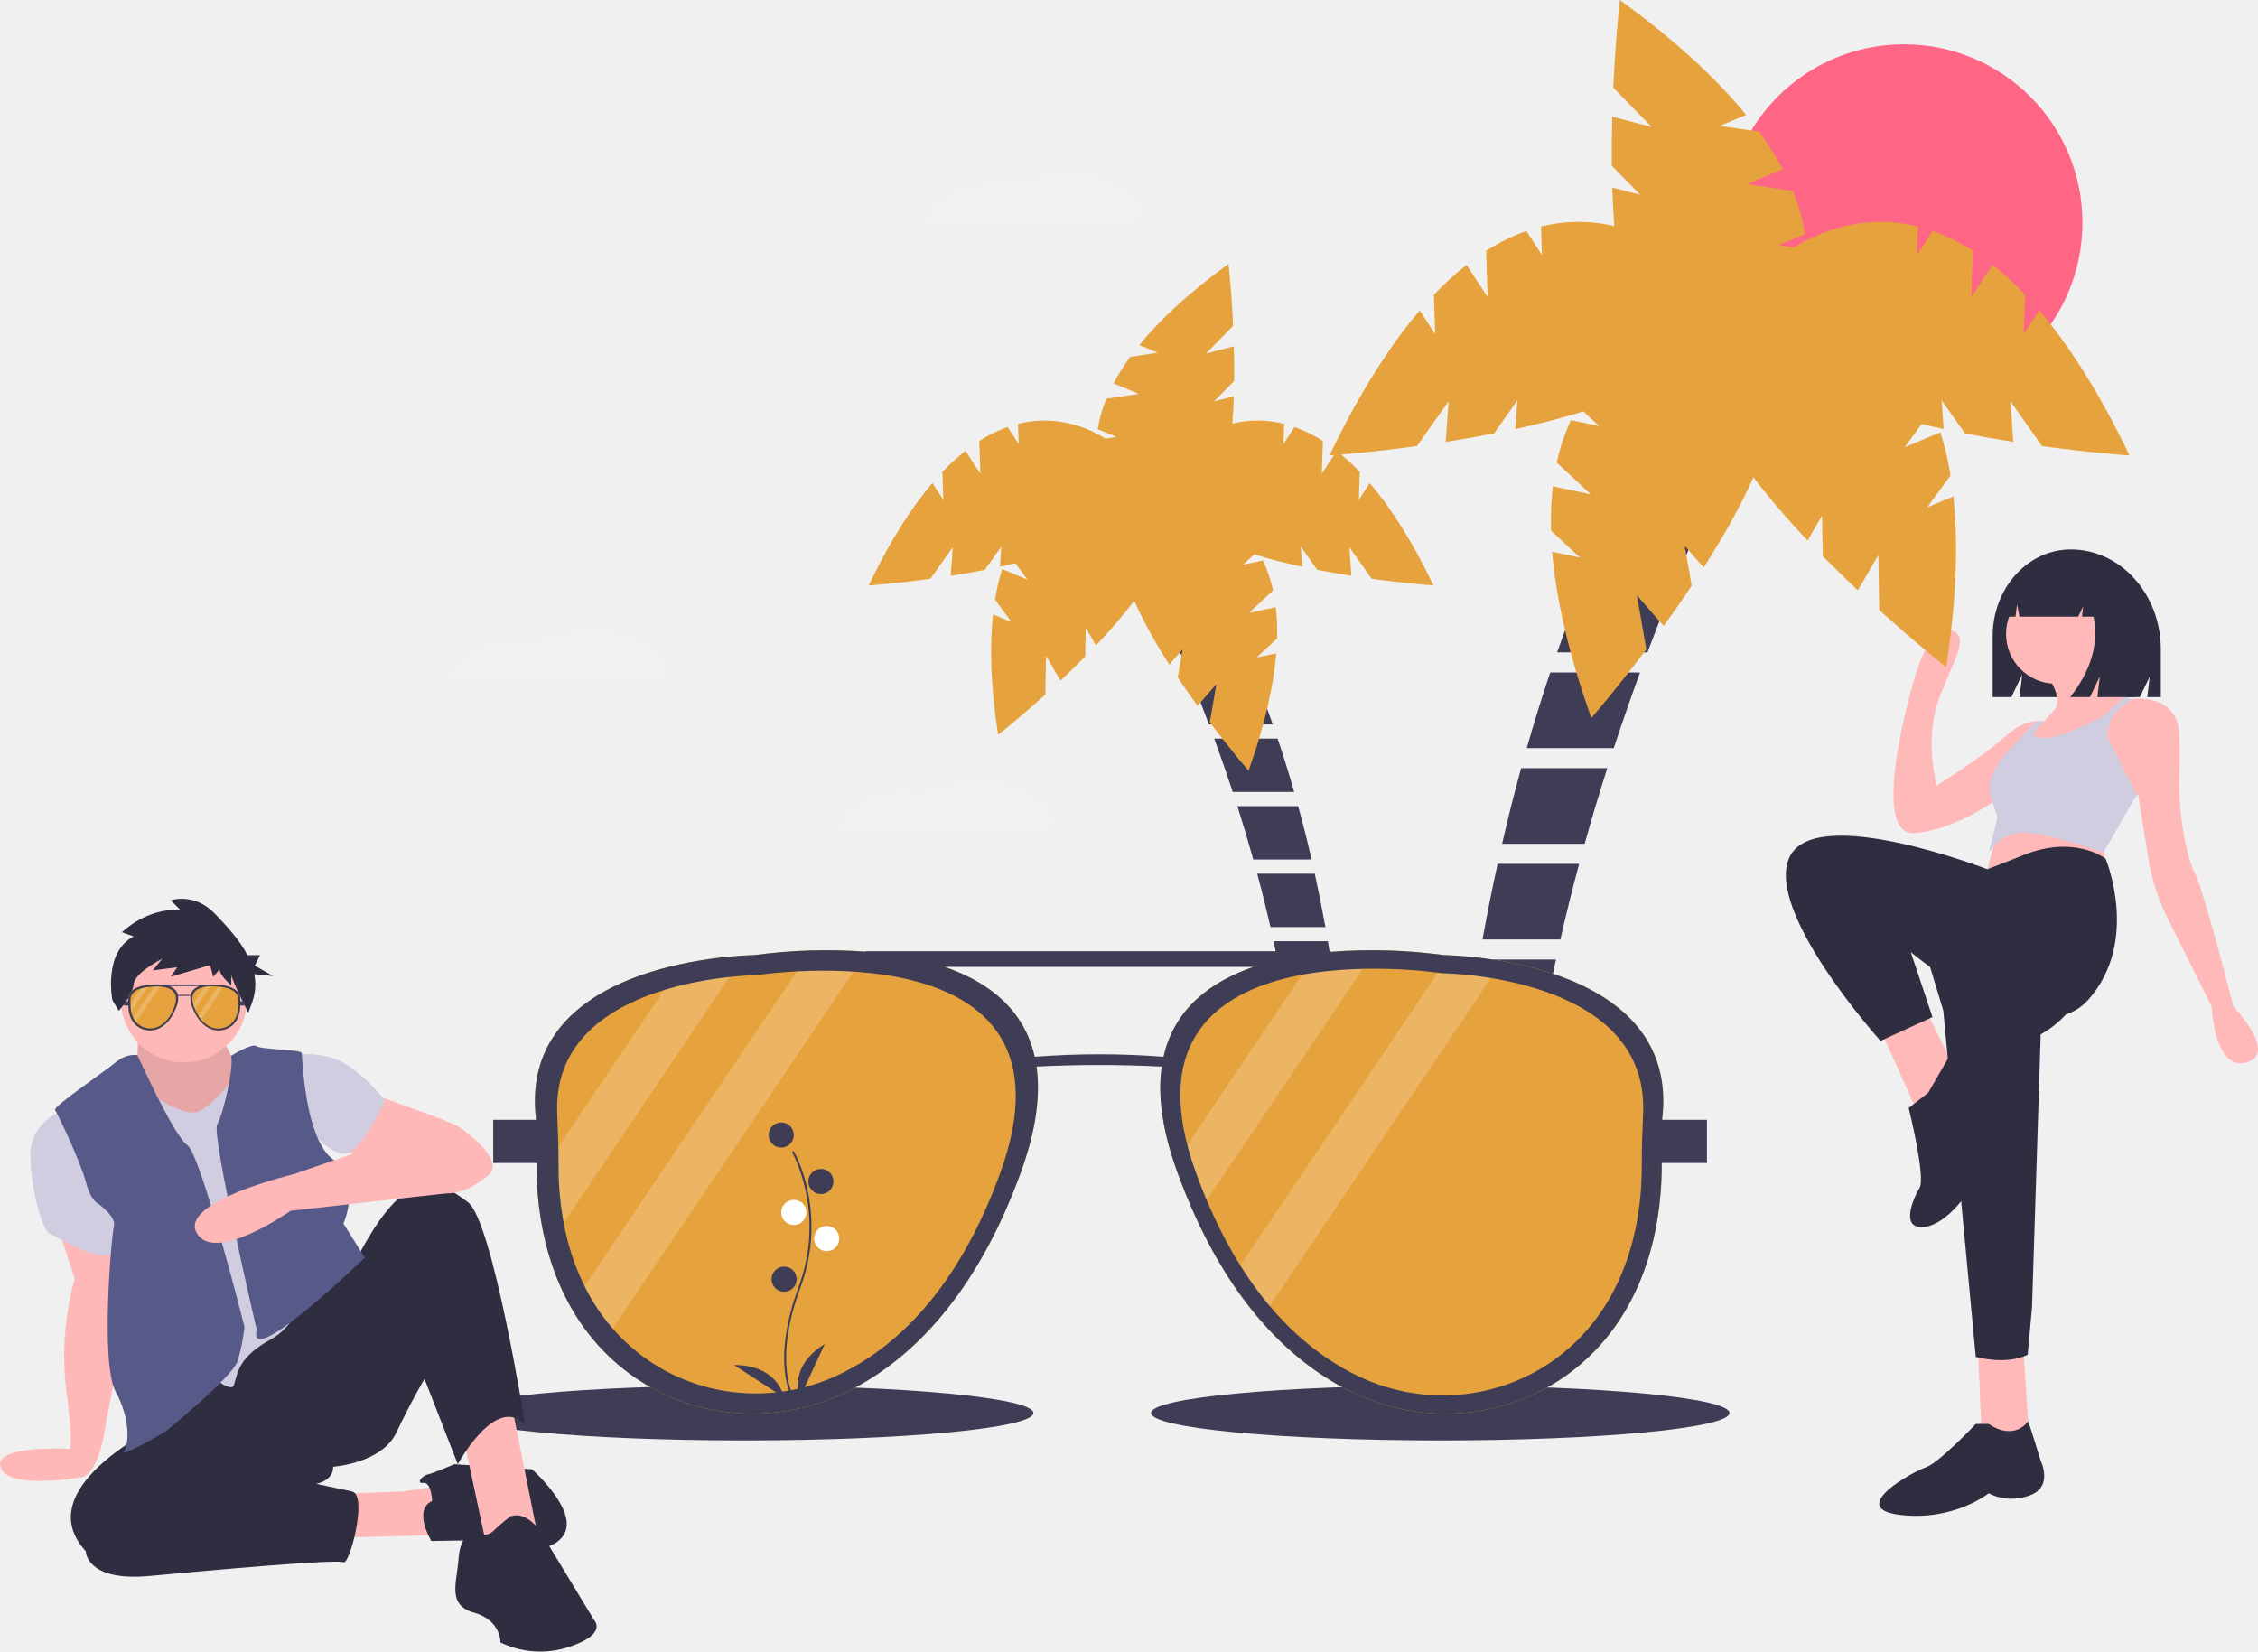
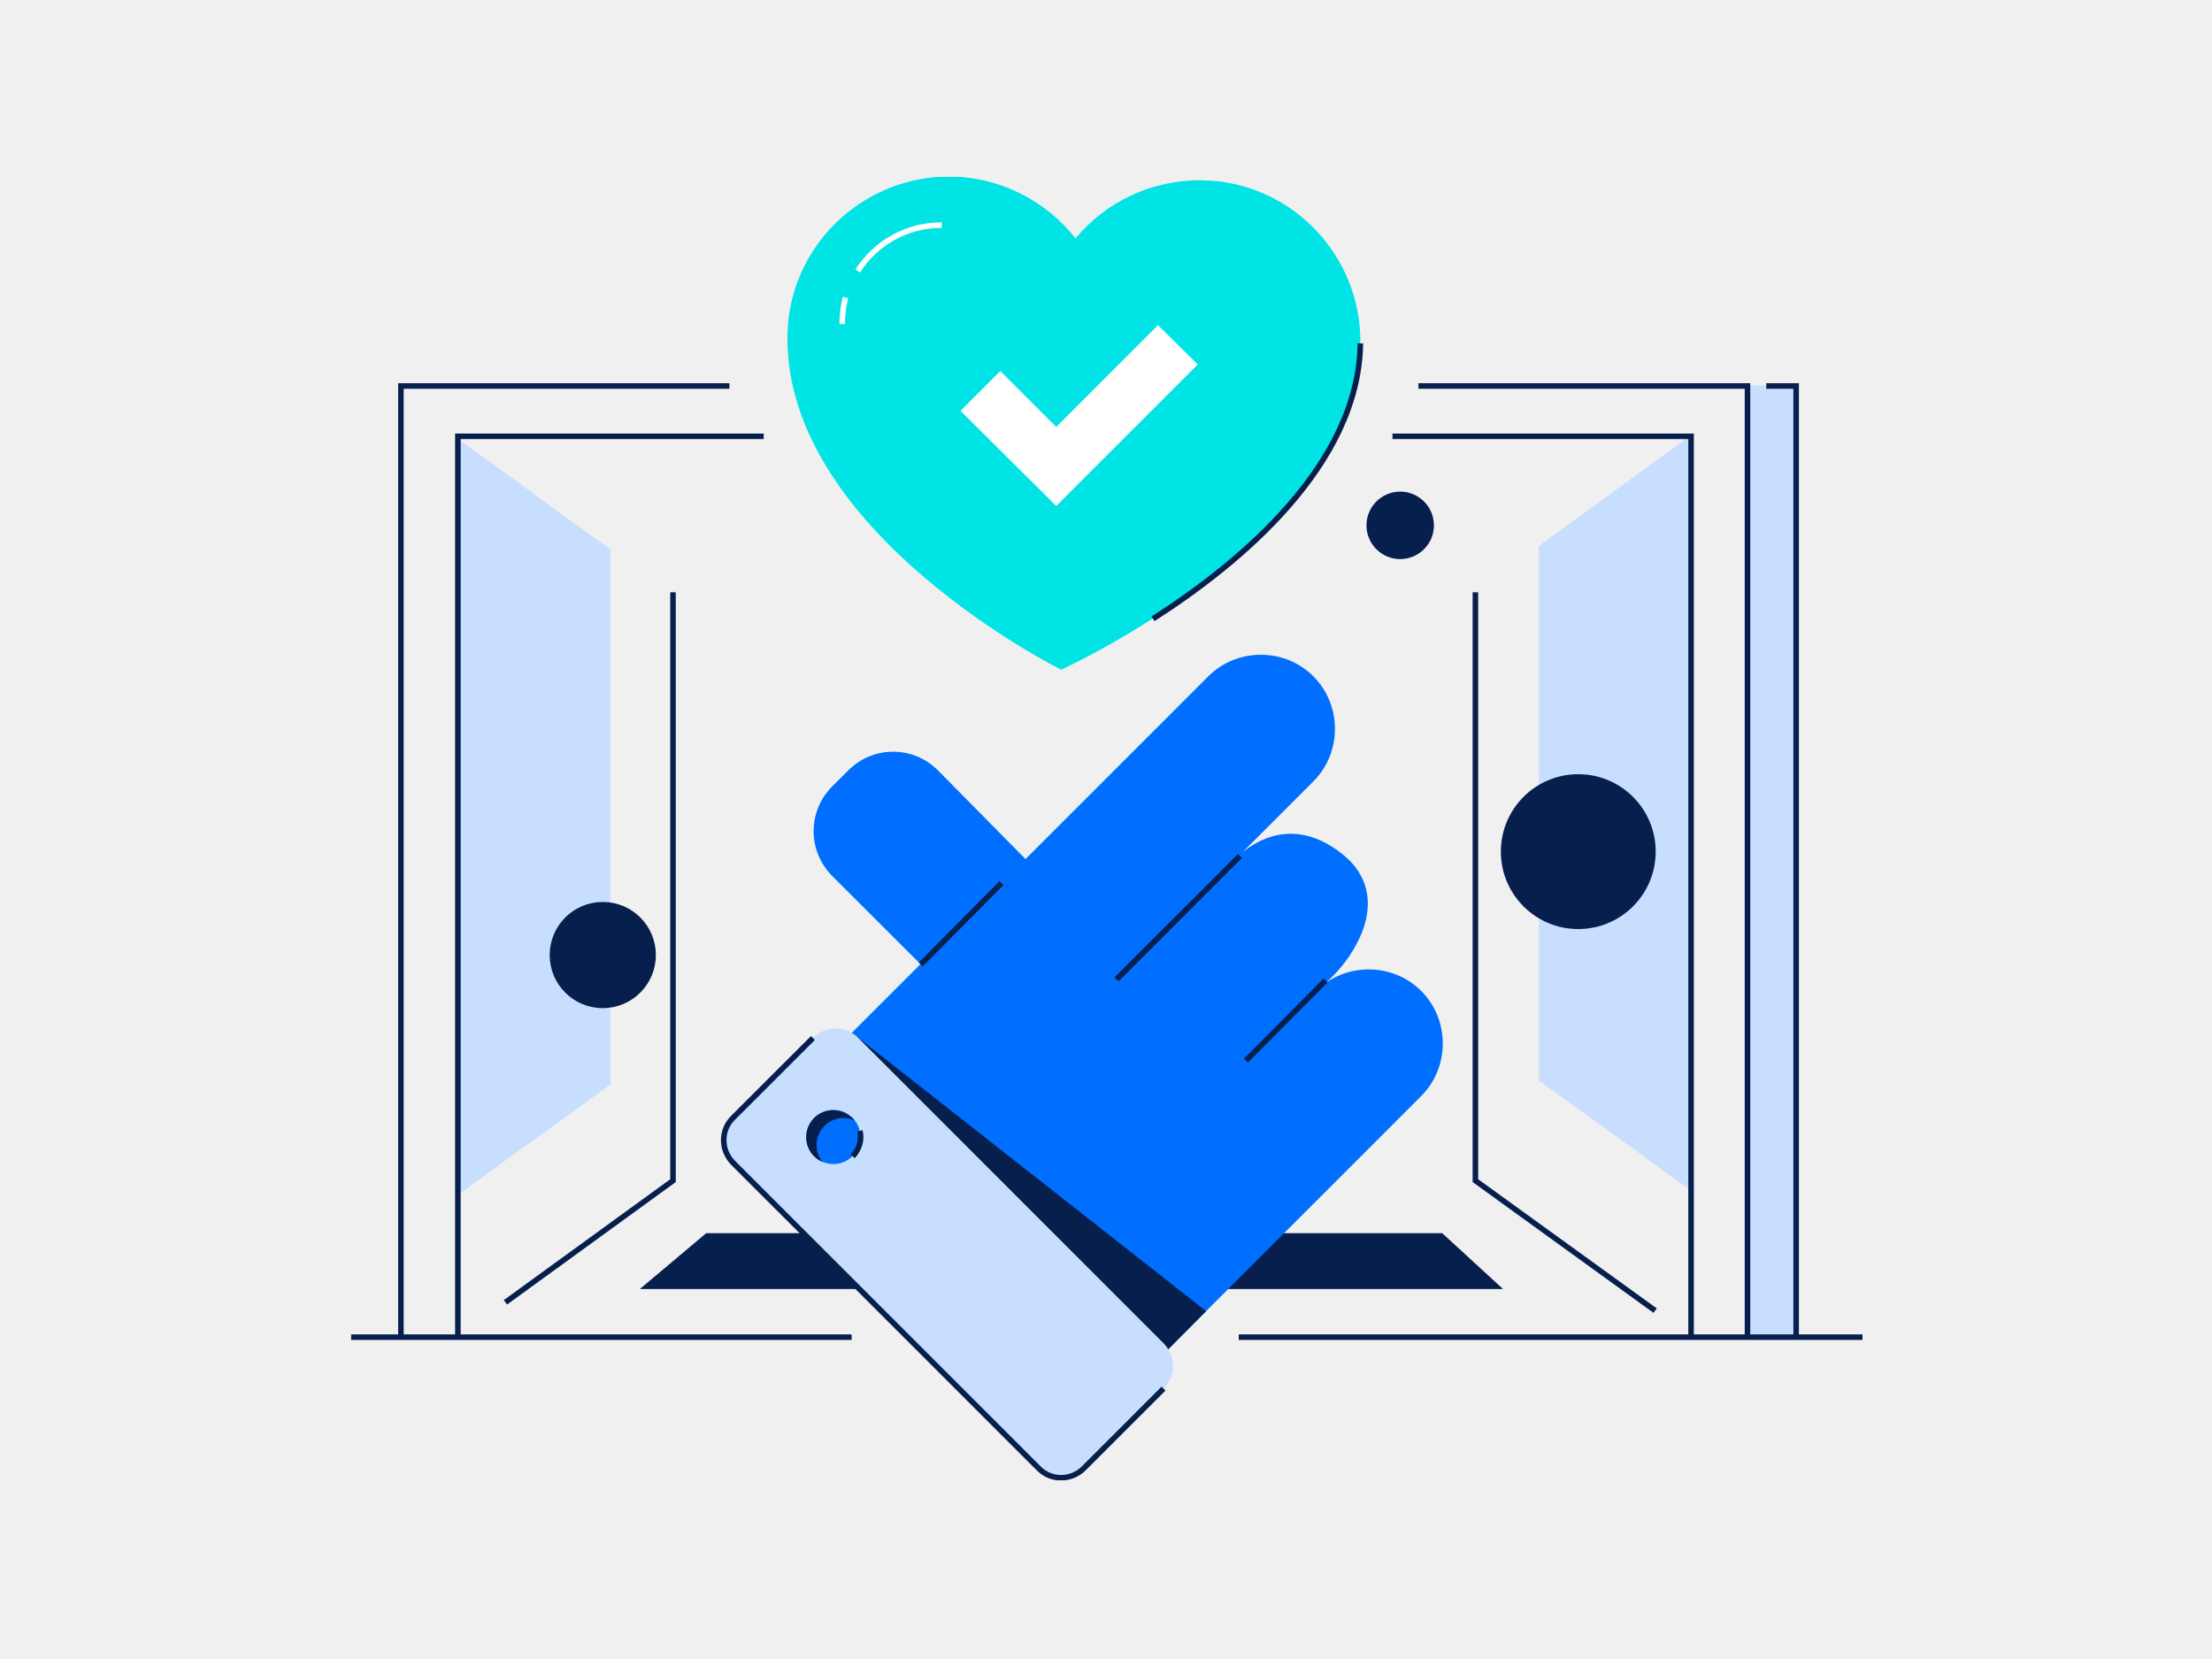
- <svg xmlns="http://www.w3.org/2000/svg" data-name="Layer 1" width="1151.563" height="842.242" viewBox="0 0 1151.563 842.242">
-   <path d="M1080.335,309.078h-0c-22.022,0-39.874,19.812-39.874,44.251v31.05h9.55l5.529-11.504-1.382,11.504h61.381l5.026-10.459-1.257,10.459h6.911v-24.38C1126.22,331.876,1105.677,309.078,1080.335,309.078Z" transform="translate(-24.21825 -28.87901)" fill="#2f2e41" />
-   <path d="M1042.883,452.635l-6.623,25.387,61.812-2.208-1.104-20.972S1050.61,442.701,1042.883,452.635Z" transform="translate(-24.21825 -28.87901)" fill="#ffb9b9" />
-   <polygon points="959.06 525.305 978.928 569.456 997.693 546.277 982.24 515.371 959.06 525.305" fill="#ffb9b9" />
-   <polygon points="1008.731 687.562 1010.938 738.337 1035.222 738.337 1031.91 687.562 1008.731 687.562" fill="#ffb9b9" />
-   <path d="M1004.25,507.824l11.038,36.425,16.557,176.607s15.453,4.415,26.491-1.104l2.208-24.283,4.415-139.078s20.972-11.038,18.764-26.491-7.727-36.425-7.727-36.425Z" transform="translate(-24.21825 -28.87901)" fill="#2f2e41" />
-   <path d="M1038.468,755.074h-6.623s-18.764,19.868-25.387,22.076-40.84,20.972-13.246,24.283,45.256-11.038,45.256-11.038,8.83,5.519,20.972,1.104,5.519-17.661,5.519-17.661-6.164-20.187-6.393-20.028S1051.714,763.904,1038.468,755.074Z" transform="translate(-24.21825 -28.87901)" fill="#2f2e41" />
-   <circle cx="1048.467" cy="323.311" r="25.387" fill="#ffb9b9" />
-   <path d="M1110.215,385.303l-11.678,9.735-1.567,1.302-1.104,13.246h-43.048s5.872-5.088,11.325-10.354c.11-.121.232-.254.364-.375.74-.717,1.402-1.38,1.998-1.976.32-.331.629-.64.905-.927.453-.475.894-.927,1.336-1.38a.038.038,0,0,0,.011-.022,43.08,43.08,0,0,0,3.179-3.731l.011-.011a12.818,12.818,0,0,0,.74-1.093c3.311-5.519-4.415-16.557-4.415-16.557l24.283-12.142c.85,11.965,10.972,19.957,15.497,22.959C1109.376,384.851,1110.215,385.303,1110.215,385.303Z" transform="translate(-24.21825 -28.87901)" fill="#ffb9b9" />
-   <path d="M1169.819,570.741c-16.557,4.415-17.661-28.699-17.661-28.699l-22.598-45.195a104.515,104.515,0,0,1-9.736-30.32l-5.195-32.657-1.578,1.887v.011l-2.837,1.413-17.241-27.595-4.835-7.727v-8.83l16.557-7.727h6.623s.143-.022.397-.044c3.046-.32,22.871-1.645,23.886,17.705.4,7.594.365,13.886.159,18.822a145.762,145.762,0,0,0,3.85,40.632c1.169,4.794,2.443,8.958,3.718,11.189,4.415,7.727,19.868,68.435,19.868,68.435S1186.376,566.325,1169.819,570.741Z" transform="translate(-24.21825 -28.87901)" fill="#ffb9b9" />
-   <path d="M1068.27,397.445l-4.183,7.627-2.473,4.515L1049.506,431.663s-3.433,2.804-8.996,6.424c-9.25,6.016-24.416,14.272-39.571,15.652-24.283,2.208-1.104-76.162-1.104-76.162s7.727-30.906,18.764-27.595,2.208,14.349-5.519,35.321S1011.977,429.455,1011.977,429.455s23.18-14.349,35.321-25.387c6.325-5.751,11.755-7.307,15.497-7.473h.011a14.055,14.055,0,0,1,3.698.287A8.351,8.351,0,0,1,1068.27,397.445Z" transform="translate(-24.21825 -28.87901)" fill="#ffb9b9" />
-   <path d="M1071.935,390.822c-.044.121-.563,1.104-4.526,5.133A53.271,53.271,0,0,0,1071.935,390.822Z" transform="translate(-24.21825 -28.87901)" fill="#d0cde1" />
-   <path d="M1114.078,434.422l-1.027,1.347-16.082,27.904s-20.972-7.727-36.425-9.934a21.647,21.647,0,0,0-22.065,9.901l4.404-17.628-2.373-7.925c-.276-.927-.596-1.954-.938-3.113-3.311-11.038,8.83-23.18,8.83-23.18l14.393-15.199h.011a14.055,14.055,0,0,1,3.698.287c-.596.596-1.258,1.258-1.998,1.976-.133.121-.254.254-.364.375-4.228,4.316-2.031,5.519-.055,5.839a9.72,9.72,0,0,0,1.976.099c4.603.662,14.68-3.378,22.076-6.755,5.033-2.296,8.83-4.283,8.83-4.283l9.636-8.83,1.446-1.325c1.325.872,2.163,1.325,2.163,1.325h1.104s.143-.022.397-.044l-5.026,3.729a18.685,18.685,0,0,0-7.513,16.183h0Z" transform="translate(-24.21825 -28.87901)" fill="#d0cde1" />
-   <path d="M1053.921,465.88l-16.137,6.302s-87.619-33.896-100.865-6.302,46.359,93.822,46.359,93.822l26.491-12.142-11.038-33.114s64.02,54.086,90.511,24.283,8.83-71.942,8.83-71.942S1081.516,453.738,1053.921,465.88Z" transform="translate(-24.21825 -28.87901)" fill="#2f2e41" />
-   <path d="M1007.562,586.194l-9.934,7.727s8.83,35.321,5.519,40.84-9.934,20.972,2.208,19.868,25.387-19.868,26.491-26.491,8.83-26.491,8.83-26.491,13.246-30.906,3.311-32.01-25.757-1.843-25.757-1.843Z" transform="translate(-24.21825 -28.87901)" fill="#2f2e41" />
-   <path d="M1091.671,321.268a20.912,20.912,0,0,0-16.5-8.42h-.783c-15.094,0-27.329,13.658-27.329,30.506v0h5.057l.817-6.217,1.198,6.217H1084.126l2.513-5.26-.628,5.26h5.901q4.13,20.513-11.869,41.025h10.052l5.026-10.519-1.256,10.519h19.162l3.77-24.195C1116.796,342.065,1106.268,326.7,1091.671,321.268Z" transform="translate(-24.21825 -28.87901)" fill="#2f2e41" />
-   <circle cx="971.034" cy="113.591" r="91" fill="#ff6584" />
-   <path d="M771.295,567.032c-1.681,13.391-3.059,26.281-4.188,38.571h36.559q1.996-19.381,5.005-38.571Z" transform="translate(-24.21825 -28.87901)" fill="#3f3d56" />
-   <path d="M801.197,703.211q-1.176-19.19-.951-38.571H763.184c-.602,14.779-.837,27.751-.881,38.571Z" transform="translate(-24.21825 -28.87901)" fill="#3f3d56" />
-   <path d="M864.414,361.583C894.892,280.388,924.75,225.797,924.75,225.797L893.657,207.299c-32.376,48.82-56.846,101.592-75.322,154.284Z" transform="translate(-24.21825 -28.87901)" fill="#3f3d56" />
-   <path d="M766.212,615.836c-1.142,13.751-1.972,26.664-2.565,38.571h36.792q.532-19.285,2.251-38.571Z" transform="translate(-24.21825 -28.87901)" fill="#3f3d56" />
-   <path d="M778.501,518.228c-2.247,13.197-4.193,26.081-5.875,38.571h37.705q3.285-19.485,7.411-38.571Z" transform="translate(-24.21825 -28.87901)" fill="#3f3d56" />
-   <path d="M814.824,371.816q-6.505,19.346-11.981,38.571h44.39c4.388-13.354,8.883-26.24,13.392-38.571Z" transform="translate(-24.21825 -28.87901)" fill="#3f3d56" />
-   <path d="M787.981,469.424q-4.295,19.608-7.687,38.571H820.004q4.448-19.611,9.568-38.571Z" transform="translate(-24.21825 -28.87901)" fill="#3f3d56" />
-   <path d="M762.318,713.444c.121,16.621.67,25.976.67,25.976l-.394,7.478h43.294q-2.598-16.584-3.964-33.454Z" transform="translate(-24.21825 -28.87901)" fill="#3f3d56" />
-   <path d="M799.978,420.62q-5.326,19.465-9.699,38.571H832.379q5.53-19.778,11.542-38.571Z" transform="translate(-24.21825 -28.87901)" fill="#3f3d56" />
-   <path d="M1110.252,261.165c-15.41-32.212-30.91-56.238-46.02-73.943l-7.89,12.123.671-20.138a158.221,158.221,0,0,0-16.658-15.279L1029.571,180.496l.789-23.69a99.14,99.14,0,0,0-20.483-10.112l-7.975,12.253.484-14.51c-27.515-6.905-50.123,2.553-63.221,10.629l-7.866-1.174,13.49-5.633a99.143,99.143,0,0,0-6.251-21.971l-23.444-3.498L933.336,115.172a158.213,158.213,0,0,0-12.023-19.141l-19.928-2.973,13.348-5.574c-14.688-18.056-35.524-37.636-64.427-58.605,0,0-2.138,18.677-3.329,44.717l19.575,20.025-20.111-5.201c-.21,7.998-.3,16.418-.201,25.008l14.436,14.768-14.2-3.673c.207,6.569.541,13.171,1.028,19.7a77.748,77.748,0,0,0-37.385.213l.484,14.51-7.975-12.253A99.141,99.141,0,0,0,782.143,156.806l.789,23.69L772.149,163.929a158.221,158.221,0,0,0-16.658,15.279l.671,20.138-7.89-12.123c-15.11,17.705-30.61,41.731-46.02,73.943,0,0,18.756-1.266,44.584-4.793l16.165-22.867L761.513,254.225c7.904-1.236,16.202-2.666,24.634-4.314l11.921-16.864-1.05,14.63c11.76-2.542,23.556-5.52,34.698-8.989l8,7.442-14.311-2.984a99.143,99.143,0,0,0-7.272,21.655l17.355,16.144-19.351-4.035a158.216,158.216,0,0,0-.912,22.586l14.753,13.723-14.16-2.953c1.9,23.198,8.008,51.13,19.983,84.77,0,0,12.327-14.193,28.038-34.994l-4.817-27.586,13.643,15.664c4.697-6.476,9.534-13.369,14.311-20.51l-3.552-20.344L893.058,318.329c9.675-15.104,18.722-30.948,25.387-46.038A385.082,385.082,0,0,0,946.086,304.509l7.38-12.676.339,20.649c6.036,6.114,12.083,11.973,17.915,17.45l10.452-17.952.46,27.999c19.344,17.473,34.122,29.093,34.122,29.093,5.432-35.292,6.174-63.875,3.675-87.016l-13.351,5.565,11.907-16.254a158.221,158.221,0,0,0-5.145-22.011l-18.246,7.605,8.676-11.844q5.592,1.348,11.216,2.561l-1.05-14.63,11.921,16.864c8.432,1.647,16.73,3.078,24.634,4.314l-1.488-20.719,16.165,22.867C1091.496,259.899,1110.252,261.165,1110.252,261.165Z" transform="translate(-24.21825 -28.87901)" fill="#e6a23c" />
-   <path d="M706.516,543.343c1.186,9.453,2.159,18.551,2.956,27.227H683.665q-1.409-13.68-3.533-27.227Z" transform="translate(-24.21825 -28.87901)" fill="#3f3d56" />
-   <path d="M685.409,639.47q.83-13.546.671-27.227h26.161c.425,10.432.591,19.589.622,27.227Z" transform="translate(-24.21825 -28.87901)" fill="#3f3d56" />
-   <path d="M640.785,398.32c-21.513-57.314-42.59-95.849-42.59-95.849l21.948-13.058c22.853,34.462,40.126,71.712,53.168,108.906Z" transform="translate(-24.21825 -28.87901)" fill="#3f3d56" />
-   <path d="M710.104,577.793c.806,9.707,1.392,18.822,1.81,27.227H685.943q-.375-13.613-1.589-27.227Z" transform="translate(-24.21825 -28.87901)" fill="#3f3d56" />
-   <path d="M701.429,508.893c1.586,9.315,2.96,18.41,4.147,27.227H678.961q-2.318-13.754-5.232-27.227Z" transform="translate(-24.21825 -28.87901)" fill="#3f3d56" />
-   <path d="M675.79,405.543q4.592,13.656,8.457,27.227H652.913c-3.098-9.426-6.27-18.523-9.453-27.227Z" transform="translate(-24.21825 -28.87901)" fill="#3f3d56" />
-   <path d="M694.737,474.443q3.032,13.841,5.426,27.227H672.133q-3.14-13.843-6.754-27.227Z" transform="translate(-24.21825 -28.87901)" fill="#3f3d56" />
-   <path d="M712.852,646.693c-.085,11.733-.473,18.336-.473,18.336l.278,5.279H682.097q1.834-11.706,2.798-23.615Z" transform="translate(-24.21825 -28.87901)" fill="#3f3d56" />
-   <path d="M686.269,439.993q3.76,13.74,6.846,27.227H663.398q-3.904-13.961-8.147-27.227Z" transform="translate(-24.21825 -28.87901)" fill="#3f3d56" />
-   <path d="M467.252,327.437c10.877-22.738,21.819-39.697,32.484-52.195l5.57,8.557-.474-14.215a111.685,111.685,0,0,1,11.759-10.785l7.612,11.694-.557-16.722a69.981,69.981,0,0,1,14.459-7.138l5.629,8.649-.341-10.242c19.422-4.874,35.381,1.802,44.627,7.503l5.553-.828-9.523-3.977a69.984,69.984,0,0,1,4.413-15.509l16.549-2.469-12.876-5.377a111.68,111.68,0,0,1,8.487-13.512l14.067-2.099-9.422-3.935c10.368-12.745,25.076-26.567,45.478-41.368,0,0,1.509,13.183,2.35,31.565l-13.818,14.135,14.196-3.671c.149,5.645.212,11.589.142,17.653l-10.19,10.424,10.024-2.592c-.146,4.637-.382,9.298-.726,13.906a54.881,54.881,0,0,1,26.39.151l-.341,10.242,5.629-8.649a69.981,69.981,0,0,1,14.459,7.138l-.557,16.722,7.612-11.694a111.687,111.687,0,0,1,11.759,10.785l-.474,14.215,5.57-8.557c10.666,12.498,21.607,29.457,32.484,52.195,0,0-13.239-.894-31.471-3.383l-11.411-16.141,1.05,14.625c-5.58-.872-11.437-1.882-17.389-3.045l-8.415-11.904.741,10.327c-8.301-1.794-16.628-3.897-24.493-6.345l-5.647,5.253,10.102-2.107a69.983,69.983,0,0,1,5.133,15.286L661.203,341.4l13.659-2.849a111.683,111.683,0,0,1,.644,15.943l-10.414,9.687,9.995-2.084c-1.341,16.375-5.652,36.092-14.106,59.838,0,0-8.701-10.018-19.791-24.701l3.4-19.472L634.96,388.818c-3.316-4.572-6.73-9.437-10.102-14.477l2.507-14.36-6.8,7.808A247.601,247.601,0,0,1,602.646,335.29a271.823,271.823,0,0,1-19.512,22.742l-5.209-8.948-.24,14.576c-4.26,4.316-8.529,8.452-12.646,12.318l-7.378-12.672-.325,19.764c-13.655,12.334-24.086,20.536-24.086,20.536-3.834-24.912-4.358-45.088-2.594-61.423l9.425,3.928-8.405-11.474a111.686,111.686,0,0,1,3.632-15.537l12.88,5.368-6.125-8.361q-3.947.952-7.918,1.808l.741-10.327-8.415,11.904c-5.952,1.163-11.809,2.173-17.389,3.045l1.05-14.625-11.411,16.141C480.491,326.543,467.252,327.437,467.252,327.437Z" transform="translate(-24.21825 -28.87901)" fill="#e6a23c" />
-   <ellipse cx="379.534" cy="720.591" rx="147.5" ry="14" fill="#3f3d56" />
-   <ellipse cx="734.534" cy="720.591" rx="147.5" ry="14" fill="#3f3d56" />
-   <path d="M870.752,606.97s10.65,73.95-40.48,117.67c-33.09,28.29-80.27,32.92-118.99,13.01-14.38-7.39-29.72-18.62-44.37-35.57a191.084,191.084,0,0,1-15.26-20.3,242.485,242.485,0,0,1-17.73-32.37q-4.8-10.485-9.17-22.44c-.56-1.53-1.08-3.03-1.58-4.52-26.55-78.91,25.09-101.93,72.49-107.45a243.449,243.449,0,0,1,29.96-1.51,268.643,268.643,0,0,1,35.13,2.48s.97.01,2.72.08a210.987,210.987,0,0,1,26.93,2.99C827.022,525.47,883.072,545.39,870.752,606.97Z" transform="translate(-24.21825 -28.87901)" fill="#e6a23c" />
-   <path d="M544.752,626.97c-23.34,64.07-56.95,95.47-86.53,110.68-38.72,19.91-85.9,15.28-118.99-13.01a104.523,104.523,0,0,1-9-8.67,108.9,108.9,0,0,1-15.01-20.66,128.655,128.655,0,0,1-12.09-30.09,161.537,161.537,0,0,1-5.17-35.23,140.936,140.936,0,0,1,.79-23.02c-11.53-57.65,36.85-78.78,73.12-86.52a215.325,215.325,0,0,1,31.83-4.29c3.21-.18,5.05-.19,5.05-.19a276.079,276.079,0,0,1,57.57-1.71C516.412,518.3,576.402,540.1,544.752,626.97Z" transform="translate(-24.21825 -28.87901)" fill="#e6a23c" />
-   <path d="M403.702,516.16l-100.57,149.06a161.537,161.537,0,0,1-5.17-35.23l73.91-109.54A215.325,215.325,0,0,1,403.702,516.16Z" transform="translate(-24.21825 -28.87901)" fill="#fff" opacity="0.2" />
-   <path d="M466.322,514.26l-136.09,201.71a108.9,108.9,0,0,1-15.01-20.66l122.6-181.71A262.514,262.514,0,0,1,466.322,514.26Z" transform="translate(-24.21825 -28.87901)" fill="#fff" opacity="0.2" />
-   <path d="M725.622,513.49l-91.7,135.92q-4.8-10.485-9.17-22.44c-.56-1.53-1.08-3.03-1.58-4.52l72.49-107.45A243.449,243.449,0,0,1,725.622,513.49Z" transform="translate(-24.21825 -28.87901)" fill="#fff" opacity="0.2" />
-   <path d="M790.402,519.04l-123.49,183.04a191.084,191.084,0,0,1-15.26-20.3l111.82-165.73A210.987,210.987,0,0,1,790.402,519.04Z" transform="translate(-24.21825 -28.87901)" fill="#fff" opacity="0.2" />
-   <path d="M894.752,599.97H871.865c10.129-83.039-111.113-84-111.113-84a276.474,276.474,0,0,0-58-1.671v-.329h-237v.249a276.758,276.758,0,0,0-57,1.751s-121.242.961-111.113,84H275.752v22H297.839c-.221,23.901,4.523,71.143,41.393,102.67,33.09,28.29,80.27,32.92,118.99,13.01,29.58-15.21,63.19-46.61,86.53-110.68,7.996-21.95,10.14-39.744,8.073-54.148a635.392,635.392,0,0,1,63.854,0c-2.067,14.404.077,32.198,8.073,54.148,23.34,64.07,56.95,95.47,86.53,110.68,38.72,19.91,85.9,15.28,118.99-13.01,36.87-31.527,41.614-78.769,41.393-102.67H894.752Zm-360.54,27.41c-22.21,60.97-54.61,89.49-82.4,102.65-33.81,16.01-74.1,11.56-103.12-12.03-35.08-28.52-39.75-72.35-39.62-94.69.06-8.88-.34-17.74-.69-26.61-2.77-69.71,101.83-70.53,101.83-70.53S580.722,499.73,534.212,627.38Zm83.389-59.565a424.547,424.547,0,0,0-65.699,0c-5.486-24.486-23.977-38.287-45.937-45.845H663.538C641.579,529.527,623.088,543.328,617.601,567.814ZM862.202,596.38c-.36,8.95-.76,17.9-.7,26.85.14,22.55-4.58,66.79-39.98,95.56-29.28,23.81-69.92,28.31-104.03,12.17-28.06-13.27-60.78-42.05-83.21-103.62-46.93-128.83,125.15-102.14,125.15-102.14S864.992,526.02,862.202,596.38Z" transform="translate(-24.21825 -28.87901)" fill="#3f3d56" />
-   <path d="M428.144,741.713c-.113-.185-2.784-4.644-3.709-13.902-.849-8.494-.303-22.812,7.122-42.784,14.067-37.836-3.242-68.364-3.419-68.668l.854-.495a75.781,75.781,0,0,1,7.15,20.255,88.364,88.364,0,0,1-3.66,49.253c-14.043,37.771-3.603,55.652-3.496,55.828Z" transform="translate(-24.21825 -28.87901)" fill="#3f3d56" />
-   <circle cx="398.425" cy="578.842" r="6.415" fill="#3f3d56" />
-   <circle cx="418.658" cy="602.529" r="6.415" fill="#3f3d56" />
-   <circle cx="404.84" cy="618.321" r="6.415" fill="#fff" />
-   <circle cx="421.618" cy="631.645" r="6.415" fill="#fff" />
-   <circle cx="399.905" cy="652.371" r="6.415" fill="#3f3d56" />
-   <path d="M432.019,741.949s-6.415-15.791,12.831-27.635Z" transform="translate(-24.21825 -28.87901)" fill="#3f3d56" />
-   <path d="M424.129,741.662s-2.92-16.793-25.517-16.649Z" transform="translate(-24.21825 -28.87901)" fill="#3f3d56" />
-   <path d="M363.072,370.11a6.355,6.355,0,0,1-2.83,5.21l-.24.15h-106.8l.43-1.31c.07-.23,7.89-22.92,42.5-18.54,3.26-1.12,35.12-11.52,54.19.17C358.782,360.97,363.072,365.79,363.072,370.11Z" transform="translate(-24.21825 -28.87901)" fill="#f1f1f1" />
-   <path d="M561.072,447.11a6.355,6.355,0,0,1-2.83,5.21l-.24.15h-106.8l.43-1.31c.07-.23,7.89-22.92,42.5-18.54,3.26-1.12,35.12-11.52,54.19.17C556.782,437.97,561.072,442.79,561.072,447.11Z" transform="translate(-24.21825 -28.87901)" fill="#f1f1f1" />
-   <path d="M606.072,137.11a6.355,6.355,0,0,1-2.83,5.21l-.24.15h-106.8l.43-1.31c.07-.23,7.89-22.92,42.5-18.54,3.26-1.12,35.12-11.52,54.19.17C601.782,127.97,606.072,132.79,606.072,137.11Z" transform="translate(-24.21825 -28.87901)" fill="#f1f1f1" />
-   <path d="M53.178,652.884l9.137,28.282s-8.267,26.541-4.351,56.128,1.74,30.457,1.74,30.457-39.126-2.252-35.21,9.495,42.172,4.863,42.172,4.863,7.347-1.978,10.828-22.863S89.726,698.134,89.726,698.134l-8.229-37.975Z" transform="translate(-24.21825 -28.87901)" fill="#ffb8b8" />
-   <path d="M56.223,595.015S39.689,601.106,39.689,617.64s6.091,39.159,10.007,40.464,30.022,19.144,34.808,6.527S56.223,595.015,56.223,595.015Z" transform="translate(-24.21825 -28.87901)" fill="#d0cde1" />
-   <polygon points="170.367 761.932 205.175 760.626 231.717 756.71 223.885 782.816 159.49 784.557 170.367 761.932" fill="#ffb8b8" />
-   <path d="M244.622,794.291s-.435-9.572-4.351-9.137-1.305-3.481,2.176-4.351,13.488-5.221,13.488-5.221l39.594,2.611S321.2,800.818,310.758,813.001s-37.419,1.305-37.419,1.305l-29.152.435S234.615,799.078,244.622,794.291Z" transform="translate(-24.21825 -28.87901)" fill="#2f2e41" />
-   <polygon points="236.068 731.91 248.685 791.083 274.792 785.862 259.998 711.895 244.334 703.628 236.068 731.91" fill="#ffb8b8" />
-   <path d="M110.176,753.392s-73.097,33.068-42.205,66.571c0,0,0,15.664,32.633,12.618s95.722-8.702,98.768-6.962,12.618-34.373,4.351-36.113-18.274-3.916-18.274-3.916,8.702-1.305,8.702-8.702c0,0,24.801-1.74,32.197-17.404S240.706,732.072,240.706,732.072l16.969,43.51s19.58-36.113,34.373-20.015c0,0-16.534-103.989-29.152-113.561s-21.32-12.618-33.068-3.916-22.625,30.892-22.625,30.892Z" transform="translate(-24.21825 -28.87901)" fill="#2f2e41" />
-   <path d="M284.651,802.123a98.036,98.036,0,0,0-8.702,7.397c-3.481,3.481-8.267,1.74-8.702,0s-8.267,1.305-9.137,13.923-6.091,23.931,7.832,27.846,13.488,15.229,13.488,15.229a46.934,46.934,0,0,0,35.243,2.176c19.58-6.527,12.618-13.488,12.618-13.488l-26.106-43.075S294.224,799.078,284.651,802.123Z" transform="translate(-24.21825 -28.87901)" fill="#2f2e41" />
-   <path d="M212.425,586.313s41.77,14.358,46.121,17.404,23.931,17.404,14.358,24.801-17.404,12.183-36.113,6.527S197.196,611.984,197.196,611.984Z" transform="translate(-24.21825 -28.87901)" fill="#ffb8b8" />
-   <path d="M170.655,567.169s16.534-3.046,28.282,3.481,21.755,19.58,21.755,19.58S209.814,613.289,201.982,616.77,179.792,602.847,179.792,602.847Z" transform="translate(-24.21825 -28.87901)" fill="#d0cde1" />
-   <path d="M94.512,554.551s.435,16.969-1.305,18.709,20.885,53.082,45.686,30.457,5.656-31.762,5.656-31.762-9.137-16.969-8.702-18.709-40.464,0-40.464,0Z" transform="translate(-24.21825 -28.87901)" fill="#ffb8b8" />
-   <path d="M94.512,554.551s.435,16.969-1.305,18.709,20.885,53.082,45.686,30.457,5.656-31.762,5.656-31.762-9.137-16.969-8.702-18.709-40.464,0-40.464,0Z" transform="translate(-24.21825 -28.87901)" opacity="0.1" />
-   <path d="M101.474,587.183s16.534,11.313,23.495,8.702,15.664-13.923,16.534-14.793,45.251,88.326,45.251,88.326-6.527,32.633-23.931,42.205-17.186,17.187-19.362,23.713-30.24-20.667-30.24-20.667L95.382,638.96V592.84Z" transform="translate(-24.21825 -28.87901)" fill="#d0cde1" />
-   <path d="M94.295,566.951s-5.439-1.088-11.095,3.698S51.002,593.275,52.307,595.015s13.053,26.541,15.664,36.549,6.527,11.313,6.527,11.313,9.137,6.527,7.832,11.313-6.962,70.051.87,84.41,6.527,26.976,4.351,30.457,20.885-10.007,20.885-10.007,34.373-27.846,36.984-36.113a97.263,97.263,0,0,0,3.481-17.404s-22.19-87.89-29.152-92.677S94.295,566.951,94.295,566.951Z" transform="translate(-24.21825 -28.87901)" fill="#575a89" />
-   <path d="M142.095,567.295s10.721-6.653,12.897-4.913,22.625,1.74,23.06,3.481,1.305,43.51,16.099,54.388,5.221,32.633,5.221,32.633l10.878,17.404s-59.173,56.994-55.258,37.419c.218-1.088,0-1.305,0-1.305s-23.06-98.768-20.015-103.989S143.556,573.513,142.095,567.295Z" transform="translate(-24.21825 -28.87901)" fill="#575a89" />
-   <path d="M233.31,607.198l-59.174,20.45s-58.739,13.923-49.602,30.022S172.395,646.357,172.395,646.357l78.8-8.829S282.476,611.114,233.31,607.198Z" transform="translate(-24.21825 -28.87901)" fill="#ffb8b8" />
-   <circle cx="93.789" cy="509.573" r="32.197" fill="#ffb8b8" />
-   <path d="M92.367,506.453l-5.956-2.166s12.453-12.453,29.779-11.37l-4.873-4.873s11.912-4.331,22.741,7.039c5.692,5.977,12.279,13.003,16.385,20.917h6.378l-2.662,5.324,9.317,5.324-9.563-.956a26.866,26.866,0,0,1-.905,13.789l-2.166,5.956s-8.663-17.326-8.663-19.492v5.414s-5.956-4.873-5.956-8.122l-3.249,3.79-1.624-5.956-20.033,5.956,3.249-4.873-12.453,1.624,4.873-5.956s-14.077,7.039-14.619,12.995-7.58,13.536-7.58,13.536L81.538,538.939S76.665,514.575,92.367,506.453Z" transform="translate(-24.21825 -28.87901)" fill="#2f2e41" />
-   <path d="M146.616,540.199s1.058,7.347-4.022,11.69a10.682,10.682,0,0,1-11.821,1.293,14.73,14.73,0,0,1-4.408-3.534,18.984,18.984,0,0,1-1.516-2.017,24.09,24.09,0,0,1-1.761-3.216q-.477-1.042-.911-2.229c-.056-.152-.107-.301-.157-.449-2.638-7.84,2.493-10.126,7.202-10.675a24.187,24.187,0,0,1,2.976-.15,26.69,26.69,0,0,1,3.49.246s.096.001.27.008a20.962,20.962,0,0,1,2.675.297C142.271,532.102,147.84,534.081,146.616,540.199Z" transform="translate(-24.21825 -28.87901)" fill="#e6a23c" />
-   <path d="M114.228,542.186c-2.319,6.365-5.658,9.485-8.597,10.996a10.682,10.682,0,0,1-11.821-1.293,10.384,10.384,0,0,1-.894-.861,10.819,10.819,0,0,1-1.491-2.053,12.781,12.781,0,0,1-1.201-2.989,16.048,16.048,0,0,1-.514-3.5,14.003,14.003,0,0,1,.078-2.287c-1.145-5.727,3.661-7.827,7.264-8.596a21.391,21.391,0,0,1,3.162-.426c.319-.018.502-.019.502-.019a27.428,27.428,0,0,1,5.719-.17C111.413,531.389,117.373,533.555,114.228,542.186Z" transform="translate(-24.21825 -28.87901)" fill="#e6a23c" />
-   <path d="M100.215,531.177l-9.991,14.809a16.048,16.048,0,0,1-.514-3.5L97.053,531.603A21.391,21.391,0,0,1,100.215,531.177Z" transform="translate(-24.21825 -28.87901)" fill="#fff" opacity="0.2" />
-   <path d="M106.437,530.988,92.916,551.027a10.819,10.819,0,0,1-1.491-2.053l12.18-18.052A26.08,26.08,0,0,1,106.437,530.988Z" transform="translate(-24.21825 -28.87901)" fill="#fff" opacity="0.2" />
-   <path d="M132.197,530.912l-9.11,13.503q-.477-1.042-.911-2.229c-.056-.152-.107-.301-.157-.449l7.202-10.675A24.187,24.187,0,0,1,132.197,530.912Z" transform="translate(-24.21825 -28.87901)" fill="#fff" opacity="0.2" />
-   <path d="M138.633,531.463l-12.268,18.185a18.984,18.984,0,0,1-1.516-2.017l11.109-16.465A20.962,20.962,0,0,1,138.633,531.463Z" transform="translate(-24.21825 -28.87901)" fill="#fff" opacity="0.2" />
-   <path d="M149,539.503h-2.274c1.006-8.25-11.039-8.345-11.039-8.345a27.467,27.467,0,0,0-5.762-.166v-.033H106.38v.025a27.495,27.495,0,0,0-5.663.174s-12.045.095-11.039,8.345H87.504v2.186h2.194c-.022,2.375.449,7.068,4.112,10.2a10.682,10.682,0,0,0,11.821,1.293c2.939-1.511,6.278-4.631,8.597-10.996a11.229,11.229,0,0,0,.802-5.379,63.125,63.125,0,0,1,6.344,0,11.229,11.229,0,0,0,.802,5.379c2.319,6.365,5.658,9.485,8.597,10.996a10.682,10.682,0,0,0,11.821-1.293c3.663-3.132,4.134-7.825,4.112-10.2H149Zm-35.819,2.723c-2.207,6.057-5.425,8.891-8.186,10.198a9.691,9.691,0,0,1-10.245-1.195c-3.485-2.833-3.949-7.188-3.936-9.407.006-.882-.034-1.762-.069-2.644-.275-6.926,10.117-7.007,10.117-7.007S117.802,529.545,113.181,542.226Zm8.285-5.918a42.179,42.179,0,0,0-6.527,0c-.545-2.433-2.382-3.804-4.564-4.555h15.654C123.848,532.505,122.011,533.876,121.466,536.309Zm24.3,2.838c-.036.889-.075,1.778-.07,2.667.014,2.24-.455,6.635-3.972,9.494a9.778,9.778,0,0,1-10.335,1.209c-2.788-1.318-6.038-4.178-8.267-10.294-4.662-12.799,12.433-10.147,12.433-10.147S146.043,532.156,145.766,539.146Z" transform="translate(-24.21825 -28.87901)" fill="#3f3d56" />
+ <svg xmlns="http://www.w3.org/2000/svg" viewBox="0 0 400 300" fill="none">
+   <mask id="a" style="mask-type:alpha" maskUnits="userSpaceOnUse" x="63" y="32" width="275" height="236">
+     <path d="M337.3 32H63v235.7h274.3V32Z" fill="#fff" />
+   </mask>
+   <g mask="url(#a)">
+     <path fill-rule="evenodd" clip-rule="evenodd" d="M316.2 242.3h8.9V69.7h-8.9v172.6Z" fill="#C7DEFF" />
+     <path d="M319.4 69.8h5.4v172M256.5 69.8H316v172M72.5 241.8v-172h59.4" stroke="#071F4D" />
+     <path fill-rule="evenodd" clip-rule="evenodd" d="m82.9 216 27.5-19.9V99.4l-27.5-20V216ZM305.8 78.7l-27.5 20v96.7l27.5 19.9V78.7Z" fill="#C7DEFF" />
+     <path d="M251.8 78.9h54v162.9M82.8 241.8V78.9h55.3" stroke="#071F4D" />
+     <path fill-rule="evenodd" clip-rule="evenodd" d="M260.8 223H127.7l-12 10.1h156.1l-11-10.1Z" fill="#071F4D" />
+     <path d="M121.7 107.1v106.4l-30.3 22M299.3 237l-32.5-23.5V107.1" stroke="#071F4D" />
+     <path fill-rule="evenodd" clip-rule="evenodd" d="M285.4 140.5c-7.46 0-13.5 6.04-13.5 13.5s6.04 13.5 13.5 13.5 13.5-6.04 13.5-13.5-6.04-13.5-13.5-13.5Z" fill="#071F4D" />
+     <path d="M285.4 140.5c-7.46 0-13.5 6.04-13.5 13.5s6.04 13.5 13.5 13.5 13.5-6.04 13.5-13.5-6.04-13.5-13.5-13.5Z" stroke="#071F4D" />
+     <path fill-rule="evenodd" clip-rule="evenodd" d="M253.2 89.4c-3.09 0-5.6 2.51-5.6 5.6s2.51 5.6 5.6 5.6 5.6-2.51 5.6-5.6-2.51-5.6-5.6-5.6Z" fill="#071F4D" />
+     <path d="M253.2 89.4c-3.09 0-5.6 2.51-5.6 5.6s2.51 5.6 5.6 5.6 5.6-2.51 5.6-5.6-2.51-5.6-5.6-5.6Z" stroke="#071F4D" />
+     <path fill-rule="evenodd" clip-rule="evenodd" d="M109 163.601c-5.03 0-9.1 4.07-9.1 9.1 0 5.03 4.07 9.1 9.1 9.1 5.03 0 9.1-4.07 9.1-9.1 0-5.03-4.07-9.1-9.1-9.1Z" fill="#071F4D" />
+     <path d="M109 163.601c-5.03 0-9.1 4.07-9.1 9.1 0 5.03 4.07 9.1 9.1 9.1 5.03 0 9.1-4.07 9.1-9.1 0-5.03-4.07-9.1-9.1-9.1ZM63.5 241.8H154M224 241.8h112.8" stroke="#071F4D" />
+     <path fill-rule="evenodd" clip-rule="evenodd" d="M169.605 139.305c-4.5-4.5-11.7-4.5-16.2 0l-2.91 2.9c-4.49 4.5-4.49 11.7 0 16.2l16.01 16 19-19-15.9-16.1Z" fill="#006EFF" />
+     <path fill-rule="evenodd" clip-rule="evenodd" d="m191.6 245.4-17-17-17.8-17.8-13.3-13.3 75-75c5.2-5.2 13.8-5.2 19 0 5.2 5.2 5.2 13.8 0 19l-12.77 12.77c3.62-2.87 10.19-5.89 18.07.43 6 4.8 5.2 11.3 2.5 16.2-1.56 3.07-3.89 5.52-5.49 6.99 5.22-3.63 12.56-3.12 17.19 1.51 5.2 5.2 5.2 13.8 0 19l-32.4 32.4-23.9 23.9-9.1-9.1Z" fill="#006EFF" />
+     <path d="m166.5 174.4 14.6-14.7" stroke="#071F4D" />
+     <path fill-rule="evenodd" clip-rule="evenodd" d="m174.1 228 31.9 21.3 12.1-12.2-64-50.3-5.1 5.1 10.7 21.7 14.4 14.4Z" fill="#071F4D" />
+     <path d="m225.3 191.8 14.4-14.5M201.9 177.1l22.3-22.3" stroke="#071F4D" />
+     <path fill-rule="evenodd" clip-rule="evenodd" d="m210.405 242.905-55.2-55.21c-2.2-2.3-5.91-2.3-8.2 0l-14.41 14.41c-2.3 2.19-2.3 5.89 0 8.19l55.21 55.2c2.19 2.3 5.89 2.3 8.2 0l14.4-14.4c2.29-2.2 2.29-5.9 0-8.19Z" fill="#C7DEFF" />
+     <path d="m210.405 251.1-14.4 14.4c-2.3 2.3-6 2.3-8.2 0l-55.21-55.2c-2.3-2.3-2.3-6 0-8.2l14.41-14.4" stroke="#071F4D" />
+     <path fill-rule="evenodd" clip-rule="evenodd" d="M150.7 200.7c-2.71 0-4.9 2.19-4.9 4.9 0 2.71 2.19 4.9 4.9 4.9 2.71 0 4.9-2.19 4.9-4.9 0-2.71-2.19-4.9-4.9-4.9Z" fill="#006EFF" />
+     <path d="M155.5 204.5c.4 1.6-.1 3.3-1.3 4.6" stroke="#071F4D" />
+     <path fill-rule="evenodd" clip-rule="evenodd" d="M154.505 202.595c-.1-.1-.2-.3-.4-.4-1.9-1.9-5-1.9-6.9 0-1.9 1.9-1.9 5 0 6.9.4.4 1 .8 1.5 1-1.5-1.9-1.4-4.69.4-6.5 1.5-1.5 3.6-1.8 5.4-1Z" fill="#071F4D" />
+     <path fill-rule="evenodd" clip-rule="evenodd" d="M194.496 43.1c-5.3-6.7-13.4-11-22.5-11.2-16.2-.1-29.4 12.8-29.6 28.8-.5 35.6 49.5 60.4 49.5 60.4s53.6-24.3 54.1-59c.2-16-12.6-29.3-28.7-29.5-9.2-.1-17.4 4-22.8 10.5Z" fill="#00E4E5" />
+     <path d="M208.5 111.9c15.8-10.1 37.2-27.9 37.5-49.8" stroke="#071F4D" />
+     <path fill-rule="evenodd" clip-rule="evenodd" d="m180.9 67.1-7.2 7.2L191 91.5l25.6-25.6-7.2-7.1L191 77.2l-10.1-10.1Z" fill="#fff" />
+     <path d="M155.1 49c3.2-5 8.8-8.3 15.2-8.3M152.3 58.6c0-1.7.2-3.3.6-4.8" stroke="#fff" />
+   </g>
</svg>
